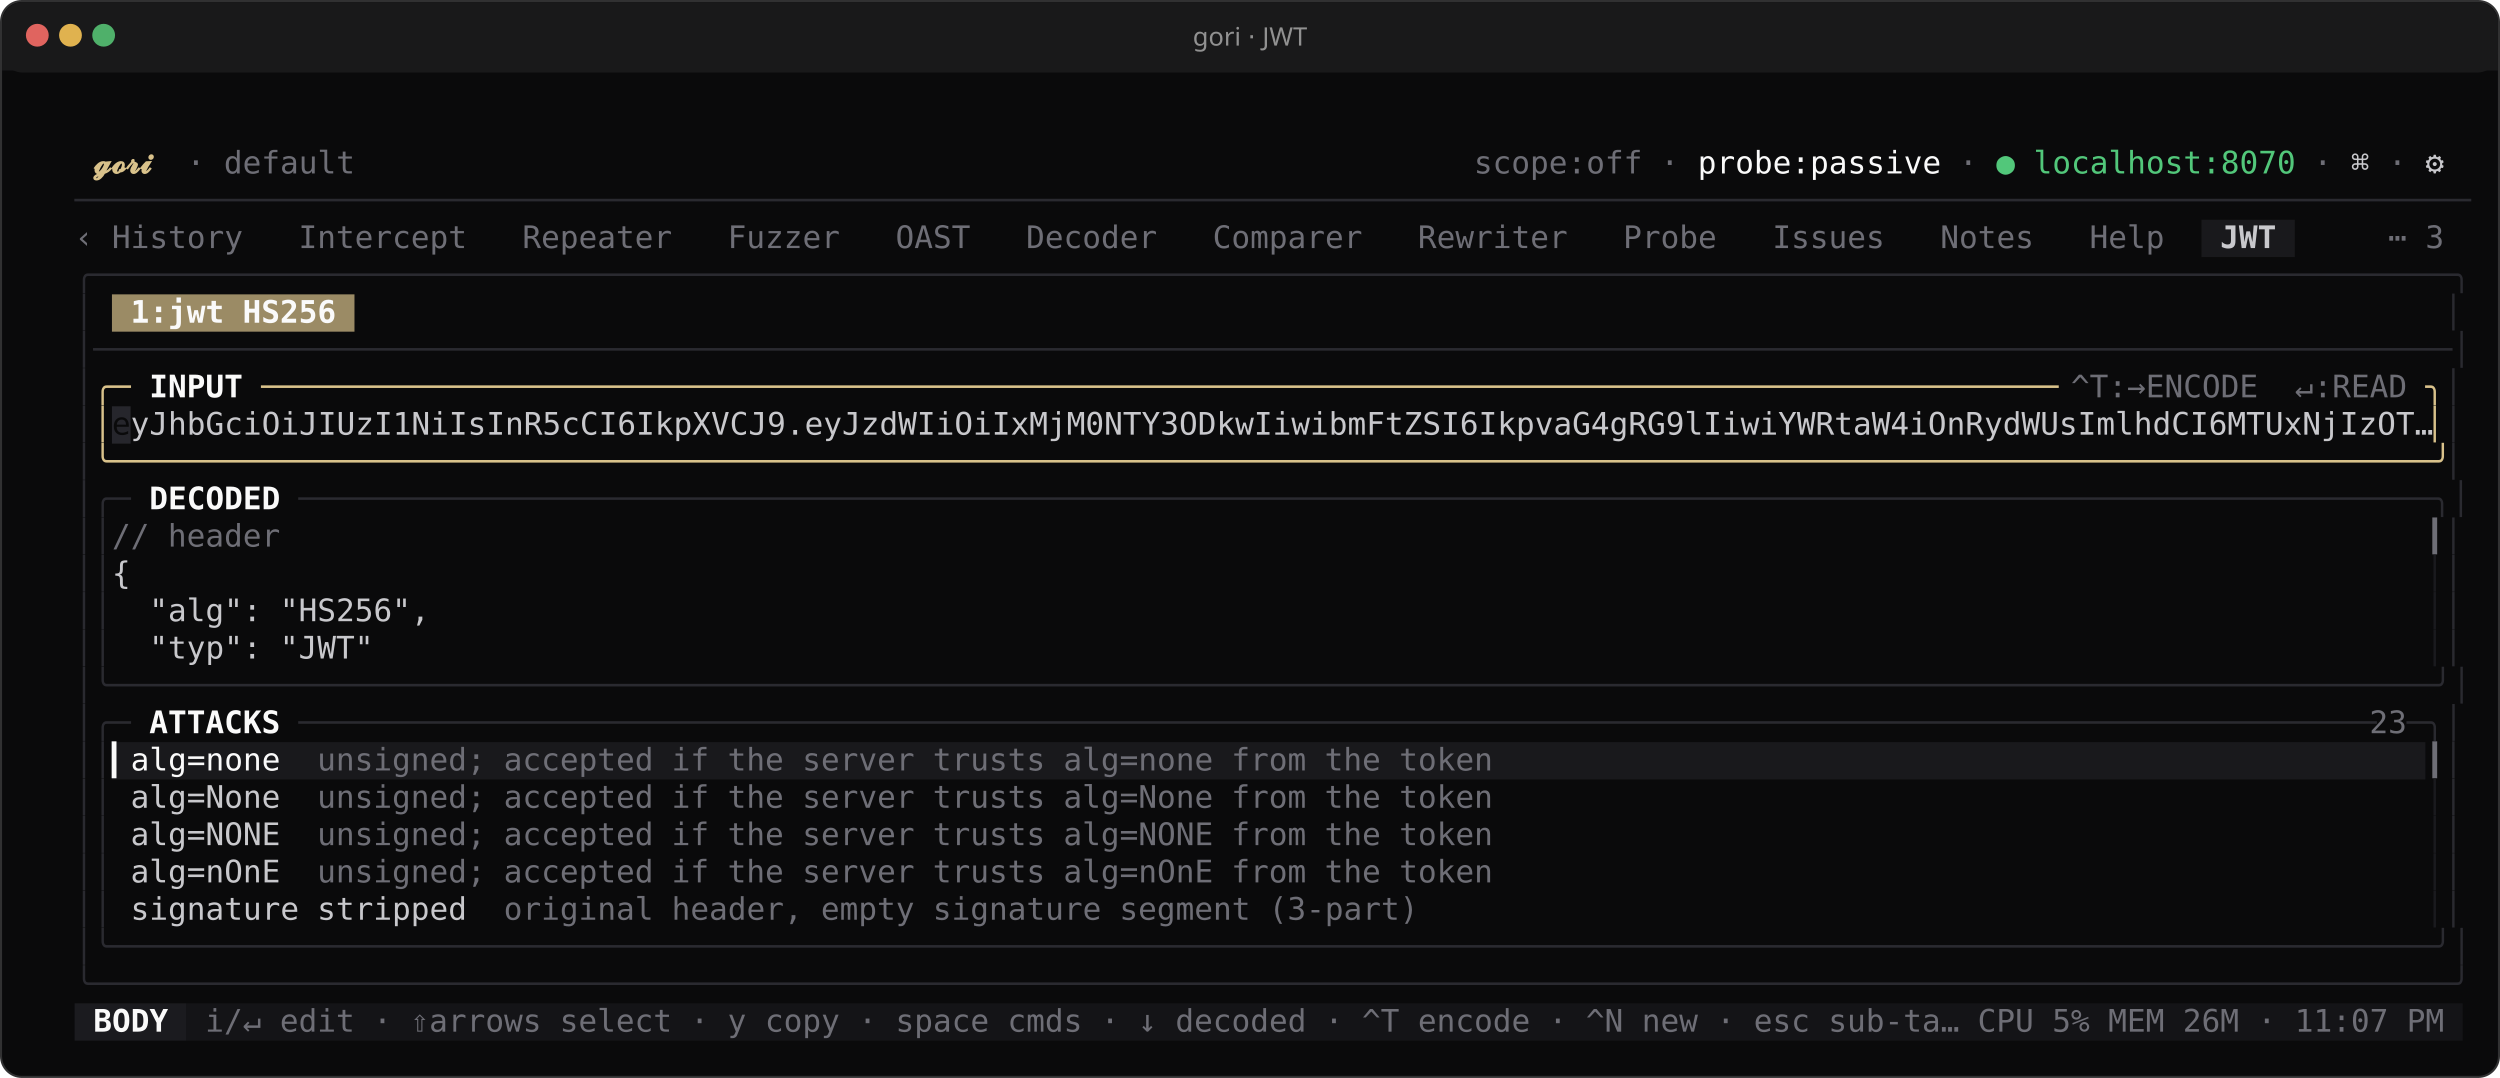
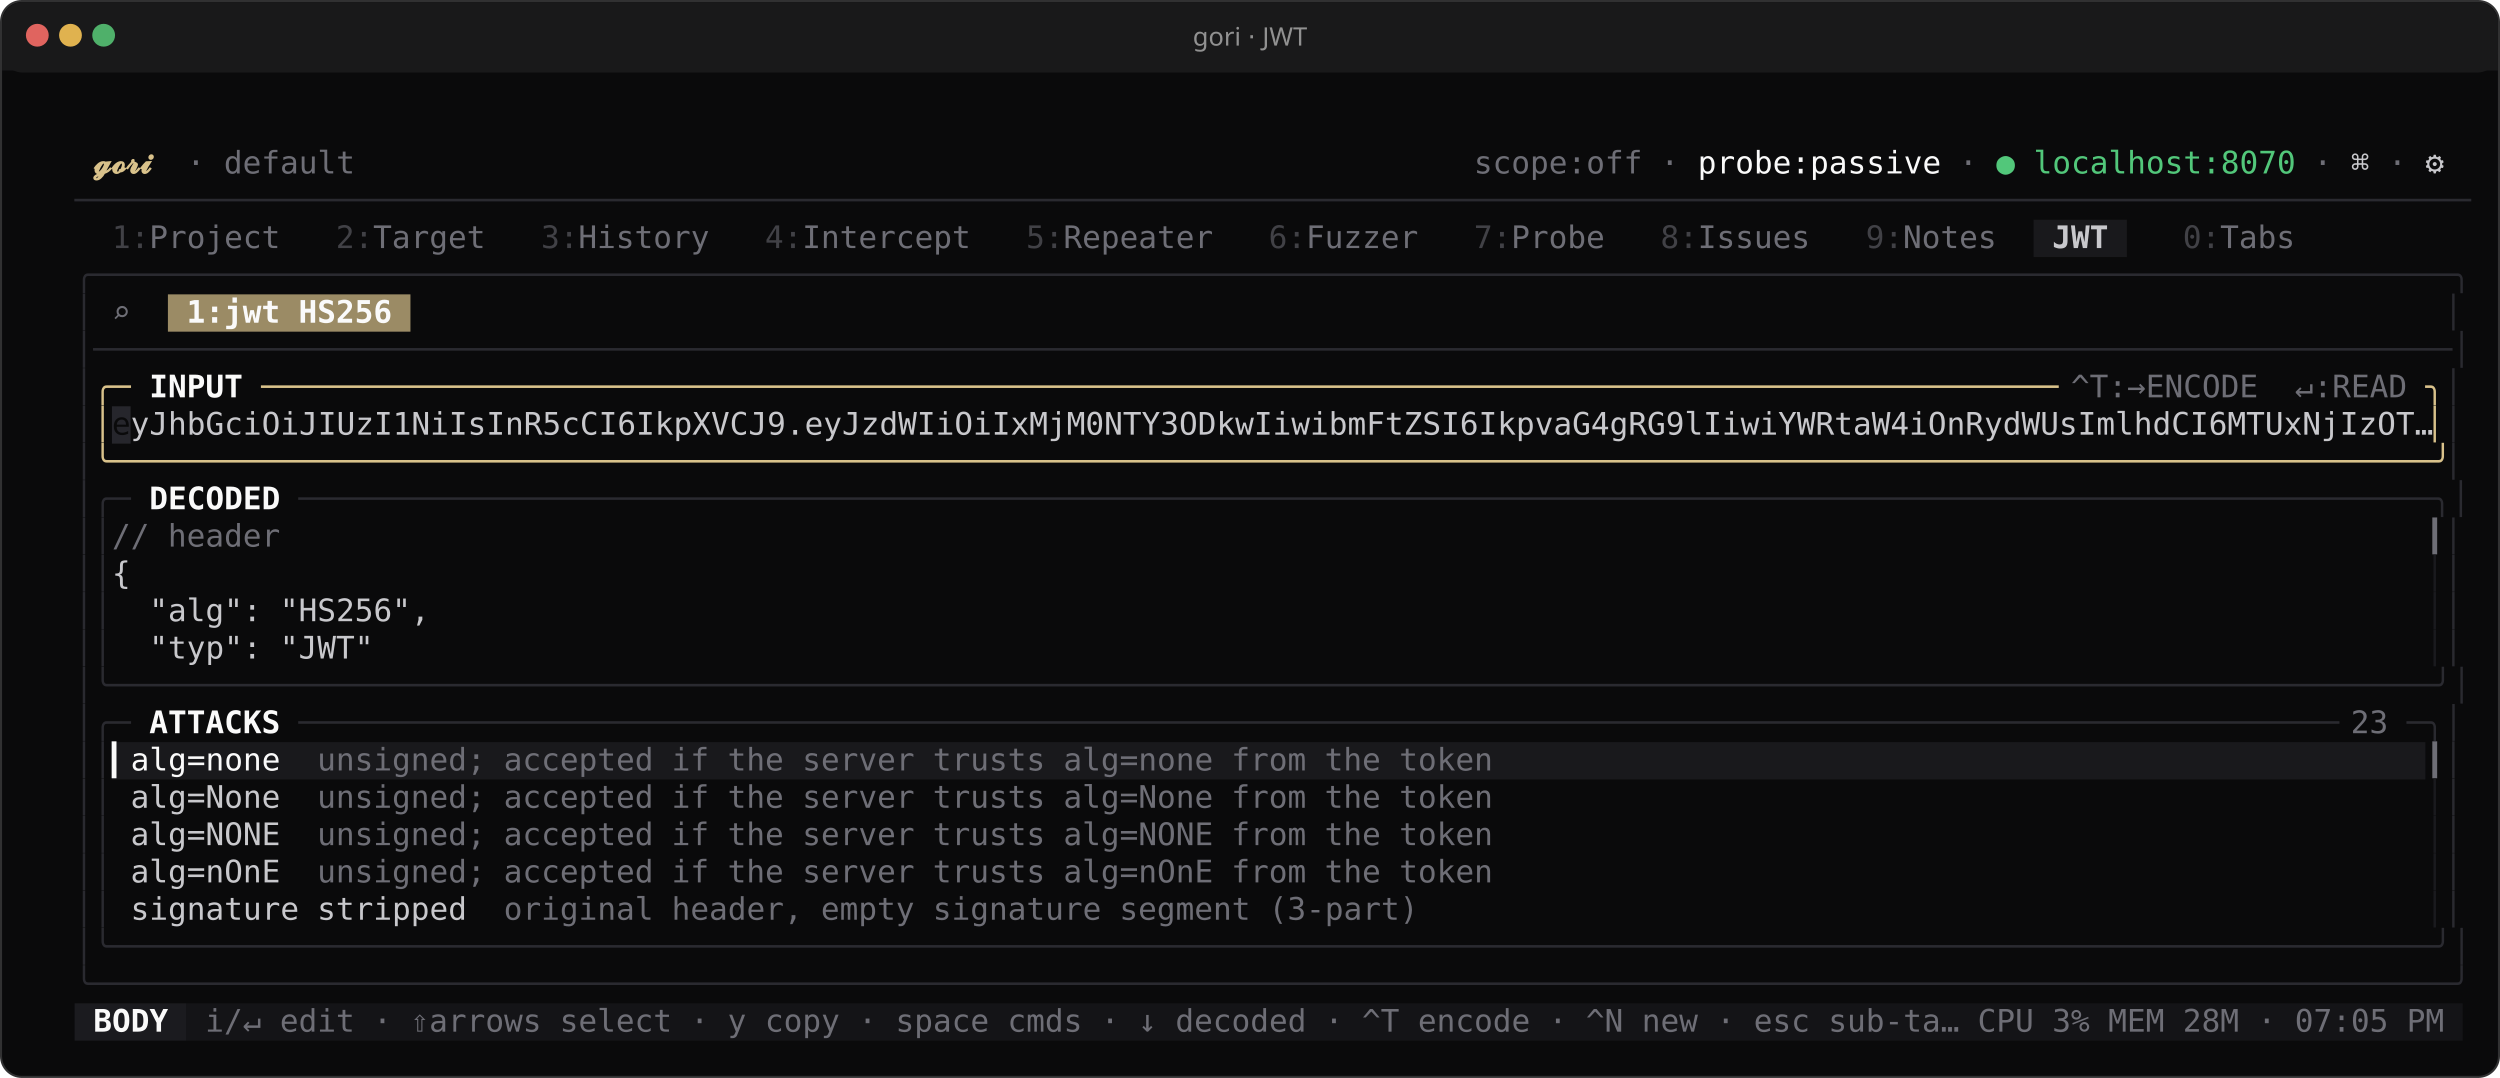
<svg xmlns="http://www.w3.org/2000/svg" width="1206" height="520" viewBox="0 0 1206.0 520.0" font-family="ui-monospace,'SF Mono','JetBrains Mono',Menlo,Consolas,monospace" font-size="15.0px" role="img" aria-label="gori · JWT">
  <rect x="0.5" y="0.5" width="1205.0" height="519.0" rx="10" ry="10" fill="#0a0a0b" stroke="#313132" stroke-width="1" />
  <rect x="1" y="1" width="1204.0" height="34.0" rx="10" ry="10" fill="#19191a" />
  <rect x="1" y="24.0" width="1204.0" height="10" fill="#19191a" />
  <circle cx="18.0" cy="17.0" r="5.5" fill="#e0645f" />
  <circle cx="34.0" cy="17.0" r="5.5" fill="#e0b24f" />
  <circle cx="50.0" cy="17.0" r="5.5" fill="#4fb06a" />
  <text x="603.0" y="22.0" text-anchor="middle" fill="#919191" font-family="'Apple Symbols','Segoe UI Symbol','Cambria Math','STIX Two Math','Noto Sans Math','DejaVu Sans',ui-monospace,'SF Mono','JetBrains Mono',Menlo,Consolas,monospace" font-size="12.3px">gori · JWT</text>
-   <rect x="1062.00" y="106.00" width="45.00" height="18.00" fill="#19191c" />
-   <rect x="54.00" y="142.00" width="117.00" height="18.00" fill="#9b8b65" />
+   <rect x="981.00" y="106.00" width="45.00" height="18.00" fill="#19191c" />
+   <rect x="81.00" y="142.00" width="117.00" height="18.00" fill="#9b8b65" />
  <rect x="54.00" y="196.00" width="9.00" height="18.00" fill="#26262c" />
  <rect x="54.00" y="358.00" width="1116.00" height="18.00" fill="#19191c" />
  <rect x="36.00" y="484.00" width="54.00" height="18.00" fill="#1b1b1f" />
  <rect x="90.00" y="484.00" width="1098.00" height="18.00" fill="#141417" />
  <text x="45.00" y="83.68" textLength="36.00" lengthAdjust="spacingAndGlyphs" fill="#d9c28b" font-weight="700" xml:space="preserve">𝓰𝓸𝓻𝓲</text>
  <text x="90.00" y="83.68" textLength="9.00" lengthAdjust="spacingAndGlyphs" fill="#6e6e76" xml:space="preserve">·</text>
  <text x="108.00" y="83.68" textLength="63.00" lengthAdjust="spacingAndGlyphs" fill="#6e6e76" xml:space="preserve">default</text>
  <text x="711.00" y="83.68" textLength="81.00" lengthAdjust="spacingAndGlyphs" fill="#6e6e76" xml:space="preserve">scope:off</text>
  <text x="801.00" y="83.68" textLength="9.00" lengthAdjust="spacingAndGlyphs" fill="#6e6e76" xml:space="preserve">·</text>
  <text x="819.00" y="83.68" textLength="117.00" lengthAdjust="spacingAndGlyphs" fill="#fafafa" xml:space="preserve">probe:passive</text>
  <text x="945.00" y="83.68" textLength="9.00" lengthAdjust="spacingAndGlyphs" fill="#6e6e76" xml:space="preserve">·</text>
  <text x="963.00" y="83.68" textLength="9.00" lengthAdjust="spacingAndGlyphs" fill="#52c77a" xml:space="preserve">●</text>
  <text x="981.00" y="83.68" textLength="126.00" lengthAdjust="spacingAndGlyphs" fill="#52c77a" xml:space="preserve">localhost:8070</text>
  <text x="1116.00" y="83.68" textLength="9.00" lengthAdjust="spacingAndGlyphs" fill="#6e6e76" xml:space="preserve">·</text>
  <text x="1134.00" y="83.68" textLength="9.00" lengthAdjust="spacingAndGlyphs" fill="#c8c8cc" xml:space="preserve">⌘</text>
  <text x="1152.00" y="83.68" textLength="9.00" lengthAdjust="spacingAndGlyphs" fill="#6e6e76" xml:space="preserve">·</text>
  <text x="1170.00" y="83.68" textLength="9.00" lengthAdjust="spacingAndGlyphs" fill="#c8c8cc" xml:space="preserve">⚙</text>
  <text x="36.00" y="101.68" textLength="1152.00" lengthAdjust="spacingAndGlyphs" fill="#2a2a30" xml:space="preserve">────────────────────────────────────────────────────────────────────────────────────────────────────────────────────────────────</text>
-   <text x="36.00" y="119.68" textLength="9.00" lengthAdjust="spacingAndGlyphs" fill="#6e6e76" xml:space="preserve">‹</text>
-   <text x="54.00" y="119.68" textLength="63.00" lengthAdjust="spacingAndGlyphs" fill="#6e6e76" xml:space="preserve">History</text>
-   <text x="144.00" y="119.68" textLength="81.00" lengthAdjust="spacingAndGlyphs" fill="#6e6e76" xml:space="preserve">Intercept</text>
-   <text x="252.00" y="119.68" textLength="72.00" lengthAdjust="spacingAndGlyphs" fill="#6e6e76" xml:space="preserve">Repeater</text>
-   <text x="351.00" y="119.68" textLength="54.00" lengthAdjust="spacingAndGlyphs" fill="#6e6e76" xml:space="preserve">Fuzzer</text>
-   <text x="432.00" y="119.68" textLength="36.00" lengthAdjust="spacingAndGlyphs" fill="#6e6e76" xml:space="preserve">OAST</text>
-   <text x="495.00" y="119.68" textLength="63.00" lengthAdjust="spacingAndGlyphs" fill="#6e6e76" xml:space="preserve">Decoder</text>
-   <text x="585.00" y="119.68" textLength="72.00" lengthAdjust="spacingAndGlyphs" fill="#6e6e76" xml:space="preserve">Comparer</text>
-   <text x="684.00" y="119.68" textLength="72.00" lengthAdjust="spacingAndGlyphs" fill="#6e6e76" xml:space="preserve">Rewriter</text>
-   <text x="783.00" y="119.68" textLength="45.00" lengthAdjust="spacingAndGlyphs" fill="#6e6e76" xml:space="preserve">Probe</text>
-   <text x="855.00" y="119.68" textLength="54.00" lengthAdjust="spacingAndGlyphs" fill="#6e6e76" xml:space="preserve">Issues</text>
-   <text x="936.00" y="119.68" textLength="45.00" lengthAdjust="spacingAndGlyphs" fill="#6e6e76" xml:space="preserve">Notes</text>
-   <text x="1008.00" y="119.68" textLength="36.00" lengthAdjust="spacingAndGlyphs" fill="#6e6e76" xml:space="preserve">Help</text>
-   <text x="1071.00" y="119.68" textLength="27.00" lengthAdjust="spacingAndGlyphs" fill="#c8c8cc" font-weight="700" xml:space="preserve">JWT</text>
-   <text x="1152.00" y="119.68" textLength="9.00" lengthAdjust="spacingAndGlyphs" fill="#6e6e76" xml:space="preserve">⋯</text>
-   <text x="1170.00" y="119.68" textLength="9.00" lengthAdjust="spacingAndGlyphs" fill="#6e6e76" xml:space="preserve">3</text>
+   <text x="54.00" y="119.68" textLength="18.00" lengthAdjust="spacingAndGlyphs" fill="#414146" xml:space="preserve">1:</text>
+   <text x="72.00" y="119.68" textLength="63.00" lengthAdjust="spacingAndGlyphs" fill="#6e6e76" xml:space="preserve">Project</text>
+   <text x="162.00" y="119.68" textLength="18.00" lengthAdjust="spacingAndGlyphs" fill="#414146" xml:space="preserve">2:</text>
+   <text x="180.00" y="119.68" textLength="54.00" lengthAdjust="spacingAndGlyphs" fill="#6e6e76" xml:space="preserve">Target</text>
+   <text x="261.00" y="119.68" textLength="18.00" lengthAdjust="spacingAndGlyphs" fill="#414146" xml:space="preserve">3:</text>
+   <text x="279.00" y="119.68" textLength="63.00" lengthAdjust="spacingAndGlyphs" fill="#6e6e76" xml:space="preserve">History</text>
+   <text x="369.00" y="119.68" textLength="18.00" lengthAdjust="spacingAndGlyphs" fill="#414146" xml:space="preserve">4:</text>
+   <text x="387.00" y="119.68" textLength="81.00" lengthAdjust="spacingAndGlyphs" fill="#6e6e76" xml:space="preserve">Intercept</text>
+   <text x="495.00" y="119.68" textLength="18.00" lengthAdjust="spacingAndGlyphs" fill="#414146" xml:space="preserve">5:</text>
+   <text x="513.00" y="119.68" textLength="72.00" lengthAdjust="spacingAndGlyphs" fill="#6e6e76" xml:space="preserve">Repeater</text>
+   <text x="612.00" y="119.68" textLength="18.00" lengthAdjust="spacingAndGlyphs" fill="#414146" xml:space="preserve">6:</text>
+   <text x="630.00" y="119.68" textLength="54.00" lengthAdjust="spacingAndGlyphs" fill="#6e6e76" xml:space="preserve">Fuzzer</text>
+   <text x="711.00" y="119.68" textLength="18.00" lengthAdjust="spacingAndGlyphs" fill="#414146" xml:space="preserve">7:</text>
+   <text x="729.00" y="119.68" textLength="45.00" lengthAdjust="spacingAndGlyphs" fill="#6e6e76" xml:space="preserve">Probe</text>
+   <text x="801.00" y="119.68" textLength="18.00" lengthAdjust="spacingAndGlyphs" fill="#414146" xml:space="preserve">8:</text>
+   <text x="819.00" y="119.68" textLength="54.00" lengthAdjust="spacingAndGlyphs" fill="#6e6e76" xml:space="preserve">Issues</text>
+   <text x="900.00" y="119.68" textLength="18.00" lengthAdjust="spacingAndGlyphs" fill="#414146" xml:space="preserve">9:</text>
+   <text x="918.00" y="119.68" textLength="45.00" lengthAdjust="spacingAndGlyphs" fill="#6e6e76" xml:space="preserve">Notes</text>
+   <text x="990.00" y="119.68" textLength="27.00" lengthAdjust="spacingAndGlyphs" fill="#c8c8cc" font-weight="700" xml:space="preserve">JWT</text>
+   <text x="1053.00" y="119.68" textLength="18.00" lengthAdjust="spacingAndGlyphs" fill="#414146" xml:space="preserve">0:</text>
+   <text x="1071.00" y="119.68" textLength="36.00" lengthAdjust="spacingAndGlyphs" fill="#6e6e76" xml:space="preserve">Tabs</text>
  <text x="36.00" y="137.68" textLength="1152.00" lengthAdjust="spacingAndGlyphs" fill="#2a2a30" xml:space="preserve">╭──────────────────────────────────────────────────────────────────────────────────────────────────────────────────────────────╮</text>
  <text x="36.00" y="155.68" textLength="9.00" lengthAdjust="spacingAndGlyphs" fill="#2a2a30" xml:space="preserve">│</text>
-   <text x="63.00" y="155.68" textLength="45.00" lengthAdjust="spacingAndGlyphs" fill="#fafafa" font-weight="700" xml:space="preserve">1:jwt</text>
-   <text x="117.00" y="155.68" textLength="45.00" lengthAdjust="spacingAndGlyphs" fill="#fafafa" font-weight="700" xml:space="preserve">HS256</text>
+   <text x="54.00" y="155.68" textLength="9.00" lengthAdjust="spacingAndGlyphs" fill="#6e6e76" xml:space="preserve">⌕</text>
+   <text x="90.00" y="155.68" textLength="45.00" lengthAdjust="spacingAndGlyphs" fill="#fafafa" font-weight="700" xml:space="preserve">1:jwt</text>
+   <text x="144.00" y="155.68" textLength="45.00" lengthAdjust="spacingAndGlyphs" fill="#fafafa" font-weight="700" xml:space="preserve">HS256</text>
  <text x="1179.00" y="155.68" textLength="9.00" lengthAdjust="spacingAndGlyphs" fill="#2a2a30" xml:space="preserve">│</text>
  <text x="36.00" y="173.68" textLength="1152.00" lengthAdjust="spacingAndGlyphs" fill="#2a2a30" xml:space="preserve">│──────────────────────────────────────────────────────────────────────────────────────────────────────────────────────────────│</text>
  <text x="36.00" y="191.68" textLength="9.00" lengthAdjust="spacingAndGlyphs" fill="#2a2a30" xml:space="preserve">│</text>
  <text x="45.00" y="191.68" textLength="18.00" lengthAdjust="spacingAndGlyphs" fill="#d9c28b" xml:space="preserve">╭─</text>
  <text x="72.00" y="191.68" textLength="45.00" lengthAdjust="spacingAndGlyphs" fill="#fafafa" font-weight="700" xml:space="preserve">INPUT</text>
  <text x="126.00" y="191.68" textLength="864.00" lengthAdjust="spacingAndGlyphs" fill="#d9c28b" xml:space="preserve">────────────────────────────────────────────────────────────────────────────────────────────────</text>
  <text x="999.00" y="191.68" textLength="90.00" lengthAdjust="spacingAndGlyphs" fill="#6e6e76" xml:space="preserve">^T:→ENCODE</text>
  <text x="1107.00" y="191.68" textLength="54.00" lengthAdjust="spacingAndGlyphs" fill="#6e6e76" xml:space="preserve">↵:READ</text>
  <text x="1170.00" y="191.68" textLength="9.00" lengthAdjust="spacingAndGlyphs" fill="#d9c28b" xml:space="preserve">╮</text>
  <text x="1179.00" y="191.68" textLength="9.00" lengthAdjust="spacingAndGlyphs" fill="#2a2a30" xml:space="preserve">│</text>
  <text x="36.00" y="209.68" textLength="9.00" lengthAdjust="spacingAndGlyphs" fill="#2a2a30" xml:space="preserve">│</text>
  <text x="45.00" y="209.68" textLength="9.00" lengthAdjust="spacingAndGlyphs" fill="#d9c28b" xml:space="preserve">│</text>
  <text x="54.00" y="209.68" textLength="9.00" lengthAdjust="spacingAndGlyphs" fill="#0a0a0b" xml:space="preserve">e</text>
  <text x="63.00" y="209.68" textLength="1107.00" lengthAdjust="spacingAndGlyphs" fill="#c8c8cc" xml:space="preserve">yJhbGciOiJIUzI1NiIsInR5cCI6IkpXVCJ9.eyJzdWIiOiIxMjM0NTY3ODkwIiwibmFtZSI6IkpvaG4gRG9lIiwiYWRtaW4iOnRydWUsImlhdCI6MTUxNjIzOT…</text>
  <text x="1170.00" y="209.68" textLength="9.00" lengthAdjust="spacingAndGlyphs" fill="#d9c28b" xml:space="preserve">│</text>
  <text x="1179.00" y="209.68" textLength="9.00" lengthAdjust="spacingAndGlyphs" fill="#2a2a30" xml:space="preserve">│</text>
  <text x="36.00" y="227.68" textLength="9.00" lengthAdjust="spacingAndGlyphs" fill="#2a2a30" xml:space="preserve">│</text>
  <text x="45.00" y="227.68" textLength="1134.00" lengthAdjust="spacingAndGlyphs" fill="#d9c28b" xml:space="preserve">╰────────────────────────────────────────────────────────────────────────────────────────────────────────────────────────────╯</text>
  <text x="1179.00" y="227.68" textLength="9.00" lengthAdjust="spacingAndGlyphs" fill="#2a2a30" xml:space="preserve">│</text>
  <text x="36.00" y="245.68" textLength="27.00" lengthAdjust="spacingAndGlyphs" fill="#2a2a30" xml:space="preserve">│╭─</text>
  <text x="72.00" y="245.68" textLength="63.00" lengthAdjust="spacingAndGlyphs" fill="#fafafa" font-weight="700" xml:space="preserve">DECODED</text>
  <text x="144.00" y="245.68" textLength="1044.00" lengthAdjust="spacingAndGlyphs" fill="#2a2a30" xml:space="preserve">──────────────────────────────────────────────────────────────────────────────────────────────────────────────────╮│</text>
  <text x="36.00" y="263.68" textLength="18.00" lengthAdjust="spacingAndGlyphs" fill="#2a2a30" xml:space="preserve">││</text>
  <text x="54.00" y="263.68" textLength="18.00" lengthAdjust="spacingAndGlyphs" fill="#6e6e76" xml:space="preserve">//</text>
  <text x="81.00" y="263.68" textLength="54.00" lengthAdjust="spacingAndGlyphs" fill="#6e6e76" xml:space="preserve">header</text>
  <text x="1170.00" y="263.68" textLength="9.00" lengthAdjust="spacingAndGlyphs" fill="#6e6e76" xml:space="preserve">┃</text>
  <text x="1179.00" y="263.68" textLength="9.00" lengthAdjust="spacingAndGlyphs" fill="#2a2a30" xml:space="preserve">│</text>
  <text x="36.00" y="281.68" textLength="18.00" lengthAdjust="spacingAndGlyphs" fill="#2a2a30" xml:space="preserve">││</text>
  <text x="54.00" y="281.68" textLength="9.00" lengthAdjust="spacingAndGlyphs" fill="#c8c8cc" xml:space="preserve">{</text>
  <text x="1170.00" y="281.68" textLength="9.00" lengthAdjust="spacingAndGlyphs" fill="#1a1a1e" xml:space="preserve">│</text>
  <text x="1179.00" y="281.68" textLength="9.00" lengthAdjust="spacingAndGlyphs" fill="#2a2a30" xml:space="preserve">│</text>
  <text x="36.00" y="299.68" textLength="18.00" lengthAdjust="spacingAndGlyphs" fill="#2a2a30" xml:space="preserve">││</text>
  <text x="72.00" y="299.68" textLength="54.00" lengthAdjust="spacingAndGlyphs" fill="#c8c8cc" xml:space="preserve">"alg":</text>
  <text x="135.00" y="299.68" textLength="72.00" lengthAdjust="spacingAndGlyphs" fill="#c8c8cc" xml:space="preserve">"HS256",</text>
  <text x="1170.00" y="299.68" textLength="9.00" lengthAdjust="spacingAndGlyphs" fill="#1a1a1e" xml:space="preserve">│</text>
  <text x="1179.00" y="299.68" textLength="9.00" lengthAdjust="spacingAndGlyphs" fill="#2a2a30" xml:space="preserve">│</text>
  <text x="36.00" y="317.68" textLength="18.00" lengthAdjust="spacingAndGlyphs" fill="#2a2a30" xml:space="preserve">││</text>
  <text x="72.00" y="317.68" textLength="54.00" lengthAdjust="spacingAndGlyphs" fill="#c8c8cc" xml:space="preserve">"typ":</text>
  <text x="135.00" y="317.68" textLength="45.00" lengthAdjust="spacingAndGlyphs" fill="#c8c8cc" xml:space="preserve">"JWT"</text>
  <text x="1170.00" y="317.68" textLength="9.00" lengthAdjust="spacingAndGlyphs" fill="#1a1a1e" xml:space="preserve">│</text>
  <text x="1179.00" y="317.68" textLength="9.00" lengthAdjust="spacingAndGlyphs" fill="#2a2a30" xml:space="preserve">│</text>
  <text x="36.00" y="335.68" textLength="1152.00" lengthAdjust="spacingAndGlyphs" fill="#2a2a30" xml:space="preserve">│╰────────────────────────────────────────────────────────────────────────────────────────────────────────────────────────────╯│</text>
  <text x="36.00" y="353.68" textLength="27.00" lengthAdjust="spacingAndGlyphs" fill="#2a2a30" xml:space="preserve">│╭─</text>
  <text x="72.00" y="353.68" textLength="63.00" lengthAdjust="spacingAndGlyphs" fill="#fafafa" font-weight="700" xml:space="preserve">ATTACKS</text>
-   <text x="144.00" y="353.68" textLength="999.00" lengthAdjust="spacingAndGlyphs" fill="#2a2a30" xml:space="preserve">───────────────────────────────────────────────────────────────────────────────────────────────────────────────</text>
-   <text x="1143.00" y="353.68" textLength="18.00" lengthAdjust="spacingAndGlyphs" fill="#6e6e76" xml:space="preserve">23</text>
+   <text x="144.00" y="353.68" textLength="981.00" lengthAdjust="spacingAndGlyphs" fill="#2a2a30" xml:space="preserve">─────────────────────────────────────────────────────────────────────────────────────────────────────────────</text>
+   <text x="1134.00" y="353.68" textLength="18.00" lengthAdjust="spacingAndGlyphs" fill="#6e6e76" xml:space="preserve">23</text>
  <text x="1161.00" y="353.68" textLength="27.00" lengthAdjust="spacingAndGlyphs" fill="#2a2a30" xml:space="preserve">─╮│</text>
  <text x="36.00" y="371.68" textLength="18.00" lengthAdjust="spacingAndGlyphs" fill="#2a2a30" xml:space="preserve">││</text>
  <text x="54.00" y="371.68" textLength="81.00" lengthAdjust="spacingAndGlyphs" fill="#fafafa" xml:space="preserve">▎alg=none</text>
  <text x="153.00" y="371.68" textLength="81.00" lengthAdjust="spacingAndGlyphs" fill="#6e6e76" xml:space="preserve">unsigned;</text>
  <text x="243.00" y="371.68" textLength="72.00" lengthAdjust="spacingAndGlyphs" fill="#6e6e76" xml:space="preserve">accepted</text>
  <text x="324.00" y="371.68" textLength="18.00" lengthAdjust="spacingAndGlyphs" fill="#6e6e76" xml:space="preserve">if</text>
  <text x="351.00" y="371.68" textLength="27.00" lengthAdjust="spacingAndGlyphs" fill="#6e6e76" xml:space="preserve">the</text>
  <text x="387.00" y="371.68" textLength="54.00" lengthAdjust="spacingAndGlyphs" fill="#6e6e76" xml:space="preserve">server</text>
  <text x="450.00" y="371.68" textLength="54.00" lengthAdjust="spacingAndGlyphs" fill="#6e6e76" xml:space="preserve">trusts</text>
  <text x="513.00" y="371.68" textLength="72.00" lengthAdjust="spacingAndGlyphs" fill="#6e6e76" xml:space="preserve">alg=none</text>
  <text x="594.00" y="371.68" textLength="36.00" lengthAdjust="spacingAndGlyphs" fill="#6e6e76" xml:space="preserve">from</text>
  <text x="639.00" y="371.68" textLength="27.00" lengthAdjust="spacingAndGlyphs" fill="#6e6e76" xml:space="preserve">the</text>
  <text x="675.00" y="371.68" textLength="45.00" lengthAdjust="spacingAndGlyphs" fill="#6e6e76" xml:space="preserve">token</text>
  <text x="1170.00" y="371.68" textLength="9.00" lengthAdjust="spacingAndGlyphs" fill="#6e6e76" xml:space="preserve">┃</text>
  <text x="1179.00" y="371.68" textLength="9.00" lengthAdjust="spacingAndGlyphs" fill="#2a2a30" xml:space="preserve">│</text>
  <text x="36.00" y="389.68" textLength="18.00" lengthAdjust="spacingAndGlyphs" fill="#2a2a30" xml:space="preserve">││</text>
  <text x="63.00" y="389.68" textLength="72.00" lengthAdjust="spacingAndGlyphs" fill="#c8c8cc" xml:space="preserve">alg=None</text>
  <text x="153.00" y="389.68" textLength="81.00" lengthAdjust="spacingAndGlyphs" fill="#6e6e76" xml:space="preserve">unsigned;</text>
  <text x="243.00" y="389.68" textLength="72.00" lengthAdjust="spacingAndGlyphs" fill="#6e6e76" xml:space="preserve">accepted</text>
  <text x="324.00" y="389.68" textLength="18.00" lengthAdjust="spacingAndGlyphs" fill="#6e6e76" xml:space="preserve">if</text>
  <text x="351.00" y="389.68" textLength="27.00" lengthAdjust="spacingAndGlyphs" fill="#6e6e76" xml:space="preserve">the</text>
  <text x="387.00" y="389.68" textLength="54.00" lengthAdjust="spacingAndGlyphs" fill="#6e6e76" xml:space="preserve">server</text>
  <text x="450.00" y="389.68" textLength="54.00" lengthAdjust="spacingAndGlyphs" fill="#6e6e76" xml:space="preserve">trusts</text>
  <text x="513.00" y="389.68" textLength="72.00" lengthAdjust="spacingAndGlyphs" fill="#6e6e76" xml:space="preserve">alg=None</text>
  <text x="594.00" y="389.68" textLength="36.00" lengthAdjust="spacingAndGlyphs" fill="#6e6e76" xml:space="preserve">from</text>
  <text x="639.00" y="389.68" textLength="27.00" lengthAdjust="spacingAndGlyphs" fill="#6e6e76" xml:space="preserve">the</text>
  <text x="675.00" y="389.68" textLength="45.00" lengthAdjust="spacingAndGlyphs" fill="#6e6e76" xml:space="preserve">token</text>
  <text x="1170.00" y="389.68" textLength="9.00" lengthAdjust="spacingAndGlyphs" fill="#1a1a1e" xml:space="preserve">│</text>
  <text x="1179.00" y="389.68" textLength="9.00" lengthAdjust="spacingAndGlyphs" fill="#2a2a30" xml:space="preserve">│</text>
  <text x="36.00" y="407.68" textLength="18.00" lengthAdjust="spacingAndGlyphs" fill="#2a2a30" xml:space="preserve">││</text>
  <text x="63.00" y="407.68" textLength="72.00" lengthAdjust="spacingAndGlyphs" fill="#c8c8cc" xml:space="preserve">alg=NONE</text>
  <text x="153.00" y="407.68" textLength="81.00" lengthAdjust="spacingAndGlyphs" fill="#6e6e76" xml:space="preserve">unsigned;</text>
  <text x="243.00" y="407.68" textLength="72.00" lengthAdjust="spacingAndGlyphs" fill="#6e6e76" xml:space="preserve">accepted</text>
  <text x="324.00" y="407.68" textLength="18.00" lengthAdjust="spacingAndGlyphs" fill="#6e6e76" xml:space="preserve">if</text>
  <text x="351.00" y="407.68" textLength="27.00" lengthAdjust="spacingAndGlyphs" fill="#6e6e76" xml:space="preserve">the</text>
  <text x="387.00" y="407.68" textLength="54.00" lengthAdjust="spacingAndGlyphs" fill="#6e6e76" xml:space="preserve">server</text>
  <text x="450.00" y="407.68" textLength="54.00" lengthAdjust="spacingAndGlyphs" fill="#6e6e76" xml:space="preserve">trusts</text>
  <text x="513.00" y="407.68" textLength="72.00" lengthAdjust="spacingAndGlyphs" fill="#6e6e76" xml:space="preserve">alg=NONE</text>
  <text x="594.00" y="407.68" textLength="36.00" lengthAdjust="spacingAndGlyphs" fill="#6e6e76" xml:space="preserve">from</text>
  <text x="639.00" y="407.68" textLength="27.00" lengthAdjust="spacingAndGlyphs" fill="#6e6e76" xml:space="preserve">the</text>
  <text x="675.00" y="407.68" textLength="45.00" lengthAdjust="spacingAndGlyphs" fill="#6e6e76" xml:space="preserve">token</text>
  <text x="1170.00" y="407.68" textLength="9.00" lengthAdjust="spacingAndGlyphs" fill="#1a1a1e" xml:space="preserve">│</text>
  <text x="1179.00" y="407.68" textLength="9.00" lengthAdjust="spacingAndGlyphs" fill="#2a2a30" xml:space="preserve">│</text>
  <text x="36.00" y="425.68" textLength="18.00" lengthAdjust="spacingAndGlyphs" fill="#2a2a30" xml:space="preserve">││</text>
  <text x="63.00" y="425.68" textLength="72.00" lengthAdjust="spacingAndGlyphs" fill="#c8c8cc" xml:space="preserve">alg=nOnE</text>
  <text x="153.00" y="425.68" textLength="81.00" lengthAdjust="spacingAndGlyphs" fill="#6e6e76" xml:space="preserve">unsigned;</text>
  <text x="243.00" y="425.68" textLength="72.00" lengthAdjust="spacingAndGlyphs" fill="#6e6e76" xml:space="preserve">accepted</text>
  <text x="324.00" y="425.68" textLength="18.00" lengthAdjust="spacingAndGlyphs" fill="#6e6e76" xml:space="preserve">if</text>
  <text x="351.00" y="425.68" textLength="27.00" lengthAdjust="spacingAndGlyphs" fill="#6e6e76" xml:space="preserve">the</text>
  <text x="387.00" y="425.68" textLength="54.00" lengthAdjust="spacingAndGlyphs" fill="#6e6e76" xml:space="preserve">server</text>
  <text x="450.00" y="425.68" textLength="54.00" lengthAdjust="spacingAndGlyphs" fill="#6e6e76" xml:space="preserve">trusts</text>
  <text x="513.00" y="425.68" textLength="72.00" lengthAdjust="spacingAndGlyphs" fill="#6e6e76" xml:space="preserve">alg=nOnE</text>
  <text x="594.00" y="425.68" textLength="36.00" lengthAdjust="spacingAndGlyphs" fill="#6e6e76" xml:space="preserve">from</text>
  <text x="639.00" y="425.68" textLength="27.00" lengthAdjust="spacingAndGlyphs" fill="#6e6e76" xml:space="preserve">the</text>
  <text x="675.00" y="425.68" textLength="45.00" lengthAdjust="spacingAndGlyphs" fill="#6e6e76" xml:space="preserve">token</text>
  <text x="1170.00" y="425.68" textLength="9.00" lengthAdjust="spacingAndGlyphs" fill="#1a1a1e" xml:space="preserve">│</text>
  <text x="1179.00" y="425.68" textLength="9.00" lengthAdjust="spacingAndGlyphs" fill="#2a2a30" xml:space="preserve">│</text>
  <text x="36.00" y="443.68" textLength="18.00" lengthAdjust="spacingAndGlyphs" fill="#2a2a30" xml:space="preserve">││</text>
  <text x="63.00" y="443.68" textLength="81.00" lengthAdjust="spacingAndGlyphs" fill="#c8c8cc" xml:space="preserve">signature</text>
  <text x="153.00" y="443.68" textLength="72.00" lengthAdjust="spacingAndGlyphs" fill="#c8c8cc" xml:space="preserve">stripped</text>
  <text x="243.00" y="443.68" textLength="72.00" lengthAdjust="spacingAndGlyphs" fill="#6e6e76" xml:space="preserve">original</text>
  <text x="324.00" y="443.68" textLength="63.00" lengthAdjust="spacingAndGlyphs" fill="#6e6e76" xml:space="preserve">header,</text>
  <text x="396.00" y="443.68" textLength="45.00" lengthAdjust="spacingAndGlyphs" fill="#6e6e76" xml:space="preserve">empty</text>
  <text x="450.00" y="443.68" textLength="81.00" lengthAdjust="spacingAndGlyphs" fill="#6e6e76" xml:space="preserve">signature</text>
  <text x="540.00" y="443.68" textLength="63.00" lengthAdjust="spacingAndGlyphs" fill="#6e6e76" xml:space="preserve">segment</text>
  <text x="612.00" y="443.68" textLength="72.00" lengthAdjust="spacingAndGlyphs" fill="#6e6e76" xml:space="preserve">(3-part)</text>
  <text x="1170.00" y="443.68" textLength="9.00" lengthAdjust="spacingAndGlyphs" fill="#1a1a1e" xml:space="preserve">│</text>
  <text x="1179.00" y="443.68" textLength="9.00" lengthAdjust="spacingAndGlyphs" fill="#2a2a30" xml:space="preserve">│</text>
  <text x="36.00" y="461.68" textLength="1152.00" lengthAdjust="spacingAndGlyphs" fill="#2a2a30" xml:space="preserve">│╰────────────────────────────────────────────────────────────────────────────────────────────────────────────────────────────╯│</text>
  <text x="36.00" y="479.68" textLength="1152.00" lengthAdjust="spacingAndGlyphs" fill="#2a2a30" xml:space="preserve">╰──────────────────────────────────────────────────────────────────────────────────────────────────────────────────────────────╯</text>
  <text x="45.00" y="497.68" textLength="36.00" lengthAdjust="spacingAndGlyphs" fill="#fafafa" font-weight="700" xml:space="preserve">BODY</text>
  <text x="99.00" y="497.68" textLength="27.00" lengthAdjust="spacingAndGlyphs" fill="#6e6e76" xml:space="preserve">i/↵</text>
  <text x="135.00" y="497.68" textLength="36.00" lengthAdjust="spacingAndGlyphs" fill="#6e6e76" xml:space="preserve">edit</text>
  <text x="180.00" y="497.68" textLength="9.00" lengthAdjust="spacingAndGlyphs" fill="#6e6e76" xml:space="preserve">·</text>
  <text x="198.00" y="497.68" textLength="63.00" lengthAdjust="spacingAndGlyphs" fill="#6e6e76" xml:space="preserve">⇧arrows</text>
  <text x="270.00" y="497.68" textLength="54.00" lengthAdjust="spacingAndGlyphs" fill="#6e6e76" xml:space="preserve">select</text>
  <text x="333.00" y="497.68" textLength="9.00" lengthAdjust="spacingAndGlyphs" fill="#6e6e76" xml:space="preserve">·</text>
  <text x="351.00" y="497.68" textLength="9.00" lengthAdjust="spacingAndGlyphs" fill="#6e6e76" xml:space="preserve">y</text>
  <text x="369.00" y="497.68" textLength="36.00" lengthAdjust="spacingAndGlyphs" fill="#6e6e76" xml:space="preserve">copy</text>
  <text x="414.00" y="497.68" textLength="9.00" lengthAdjust="spacingAndGlyphs" fill="#6e6e76" xml:space="preserve">·</text>
  <text x="432.00" y="497.68" textLength="45.00" lengthAdjust="spacingAndGlyphs" fill="#6e6e76" xml:space="preserve">space</text>
  <text x="486.00" y="497.68" textLength="36.00" lengthAdjust="spacingAndGlyphs" fill="#6e6e76" xml:space="preserve">cmds</text>
  <text x="531.00" y="497.68" textLength="9.00" lengthAdjust="spacingAndGlyphs" fill="#6e6e76" xml:space="preserve">·</text>
  <text x="549.00" y="497.68" textLength="9.00" lengthAdjust="spacingAndGlyphs" fill="#6e6e76" xml:space="preserve">↓</text>
  <text x="567.00" y="497.68" textLength="63.00" lengthAdjust="spacingAndGlyphs" fill="#6e6e76" xml:space="preserve">decoded</text>
  <text x="639.00" y="497.68" textLength="9.00" lengthAdjust="spacingAndGlyphs" fill="#6e6e76" xml:space="preserve">·</text>
  <text x="657.00" y="497.68" textLength="18.00" lengthAdjust="spacingAndGlyphs" fill="#6e6e76" xml:space="preserve">^T</text>
  <text x="684.00" y="497.68" textLength="54.00" lengthAdjust="spacingAndGlyphs" fill="#6e6e76" xml:space="preserve">encode</text>
  <text x="747.00" y="497.68" textLength="9.00" lengthAdjust="spacingAndGlyphs" fill="#6e6e76" xml:space="preserve">·</text>
  <text x="765.00" y="497.68" textLength="18.00" lengthAdjust="spacingAndGlyphs" fill="#6e6e76" xml:space="preserve">^N</text>
  <text x="792.00" y="497.68" textLength="27.00" lengthAdjust="spacingAndGlyphs" fill="#6e6e76" xml:space="preserve">new</text>
  <text x="828.00" y="497.68" textLength="9.00" lengthAdjust="spacingAndGlyphs" fill="#6e6e76" xml:space="preserve">·</text>
  <text x="846.00" y="497.68" textLength="27.00" lengthAdjust="spacingAndGlyphs" fill="#6e6e76" xml:space="preserve">esc</text>
  <text x="882.00" y="497.68" textLength="63.00" lengthAdjust="spacingAndGlyphs" fill="#6e6e76" xml:space="preserve">sub-ta…</text>
  <text x="954.00" y="497.68" textLength="27.00" lengthAdjust="spacingAndGlyphs" fill="#6e6e76" xml:space="preserve">CPU</text>
-   <text x="990.00" y="497.68" textLength="18.00" lengthAdjust="spacingAndGlyphs" fill="#6e6e76" xml:space="preserve">5%</text>
+   <text x="990.00" y="497.68" textLength="18.00" lengthAdjust="spacingAndGlyphs" fill="#6e6e76" xml:space="preserve">3%</text>
  <text x="1017.00" y="497.68" textLength="27.00" lengthAdjust="spacingAndGlyphs" fill="#6e6e76" xml:space="preserve">MEM</text>
-   <text x="1053.00" y="497.68" textLength="27.00" lengthAdjust="spacingAndGlyphs" fill="#6e6e76" xml:space="preserve">26M</text>
+   <text x="1053.00" y="497.68" textLength="27.00" lengthAdjust="spacingAndGlyphs" fill="#6e6e76" xml:space="preserve">28M</text>
  <text x="1089.00" y="497.68" textLength="9.00" lengthAdjust="spacingAndGlyphs" fill="#6e6e76" xml:space="preserve">·</text>
-   <text x="1107.00" y="497.68" textLength="45.00" lengthAdjust="spacingAndGlyphs" fill="#6e6e76" xml:space="preserve">11:07</text>
+   <text x="1107.00" y="497.68" textLength="45.00" lengthAdjust="spacingAndGlyphs" fill="#6e6e76" xml:space="preserve">07:05</text>
  <text x="1161.00" y="497.68" textLength="18.00" lengthAdjust="spacingAndGlyphs" fill="#6e6e76" xml:space="preserve">PM</text>
</svg>
